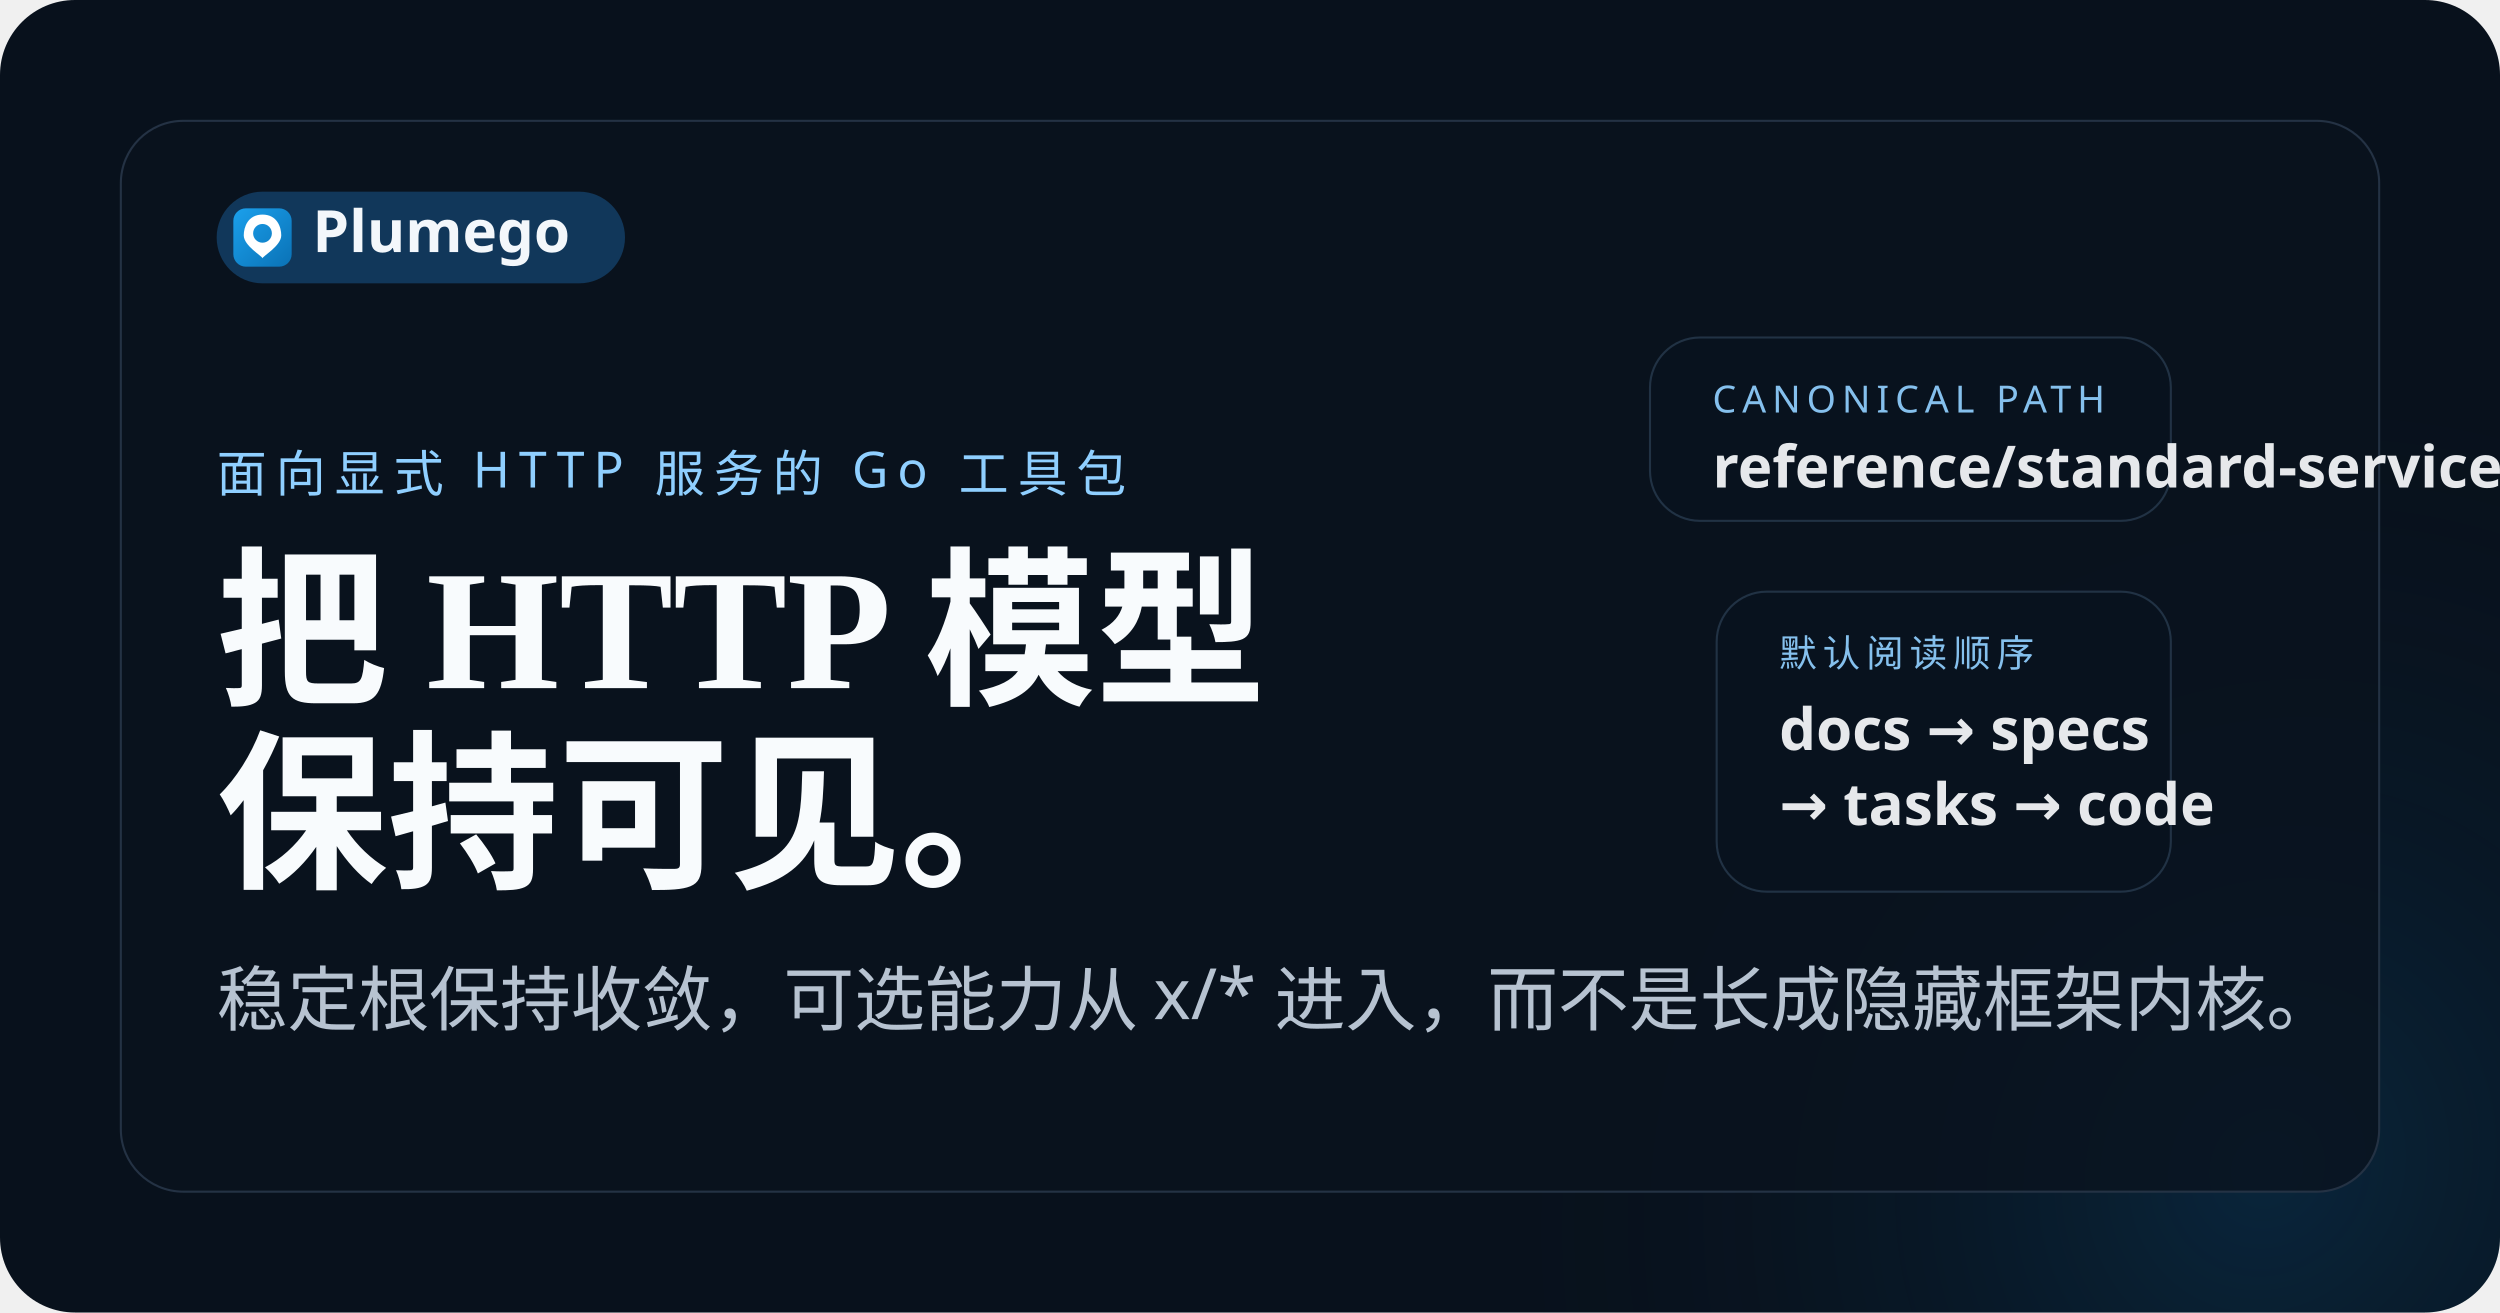
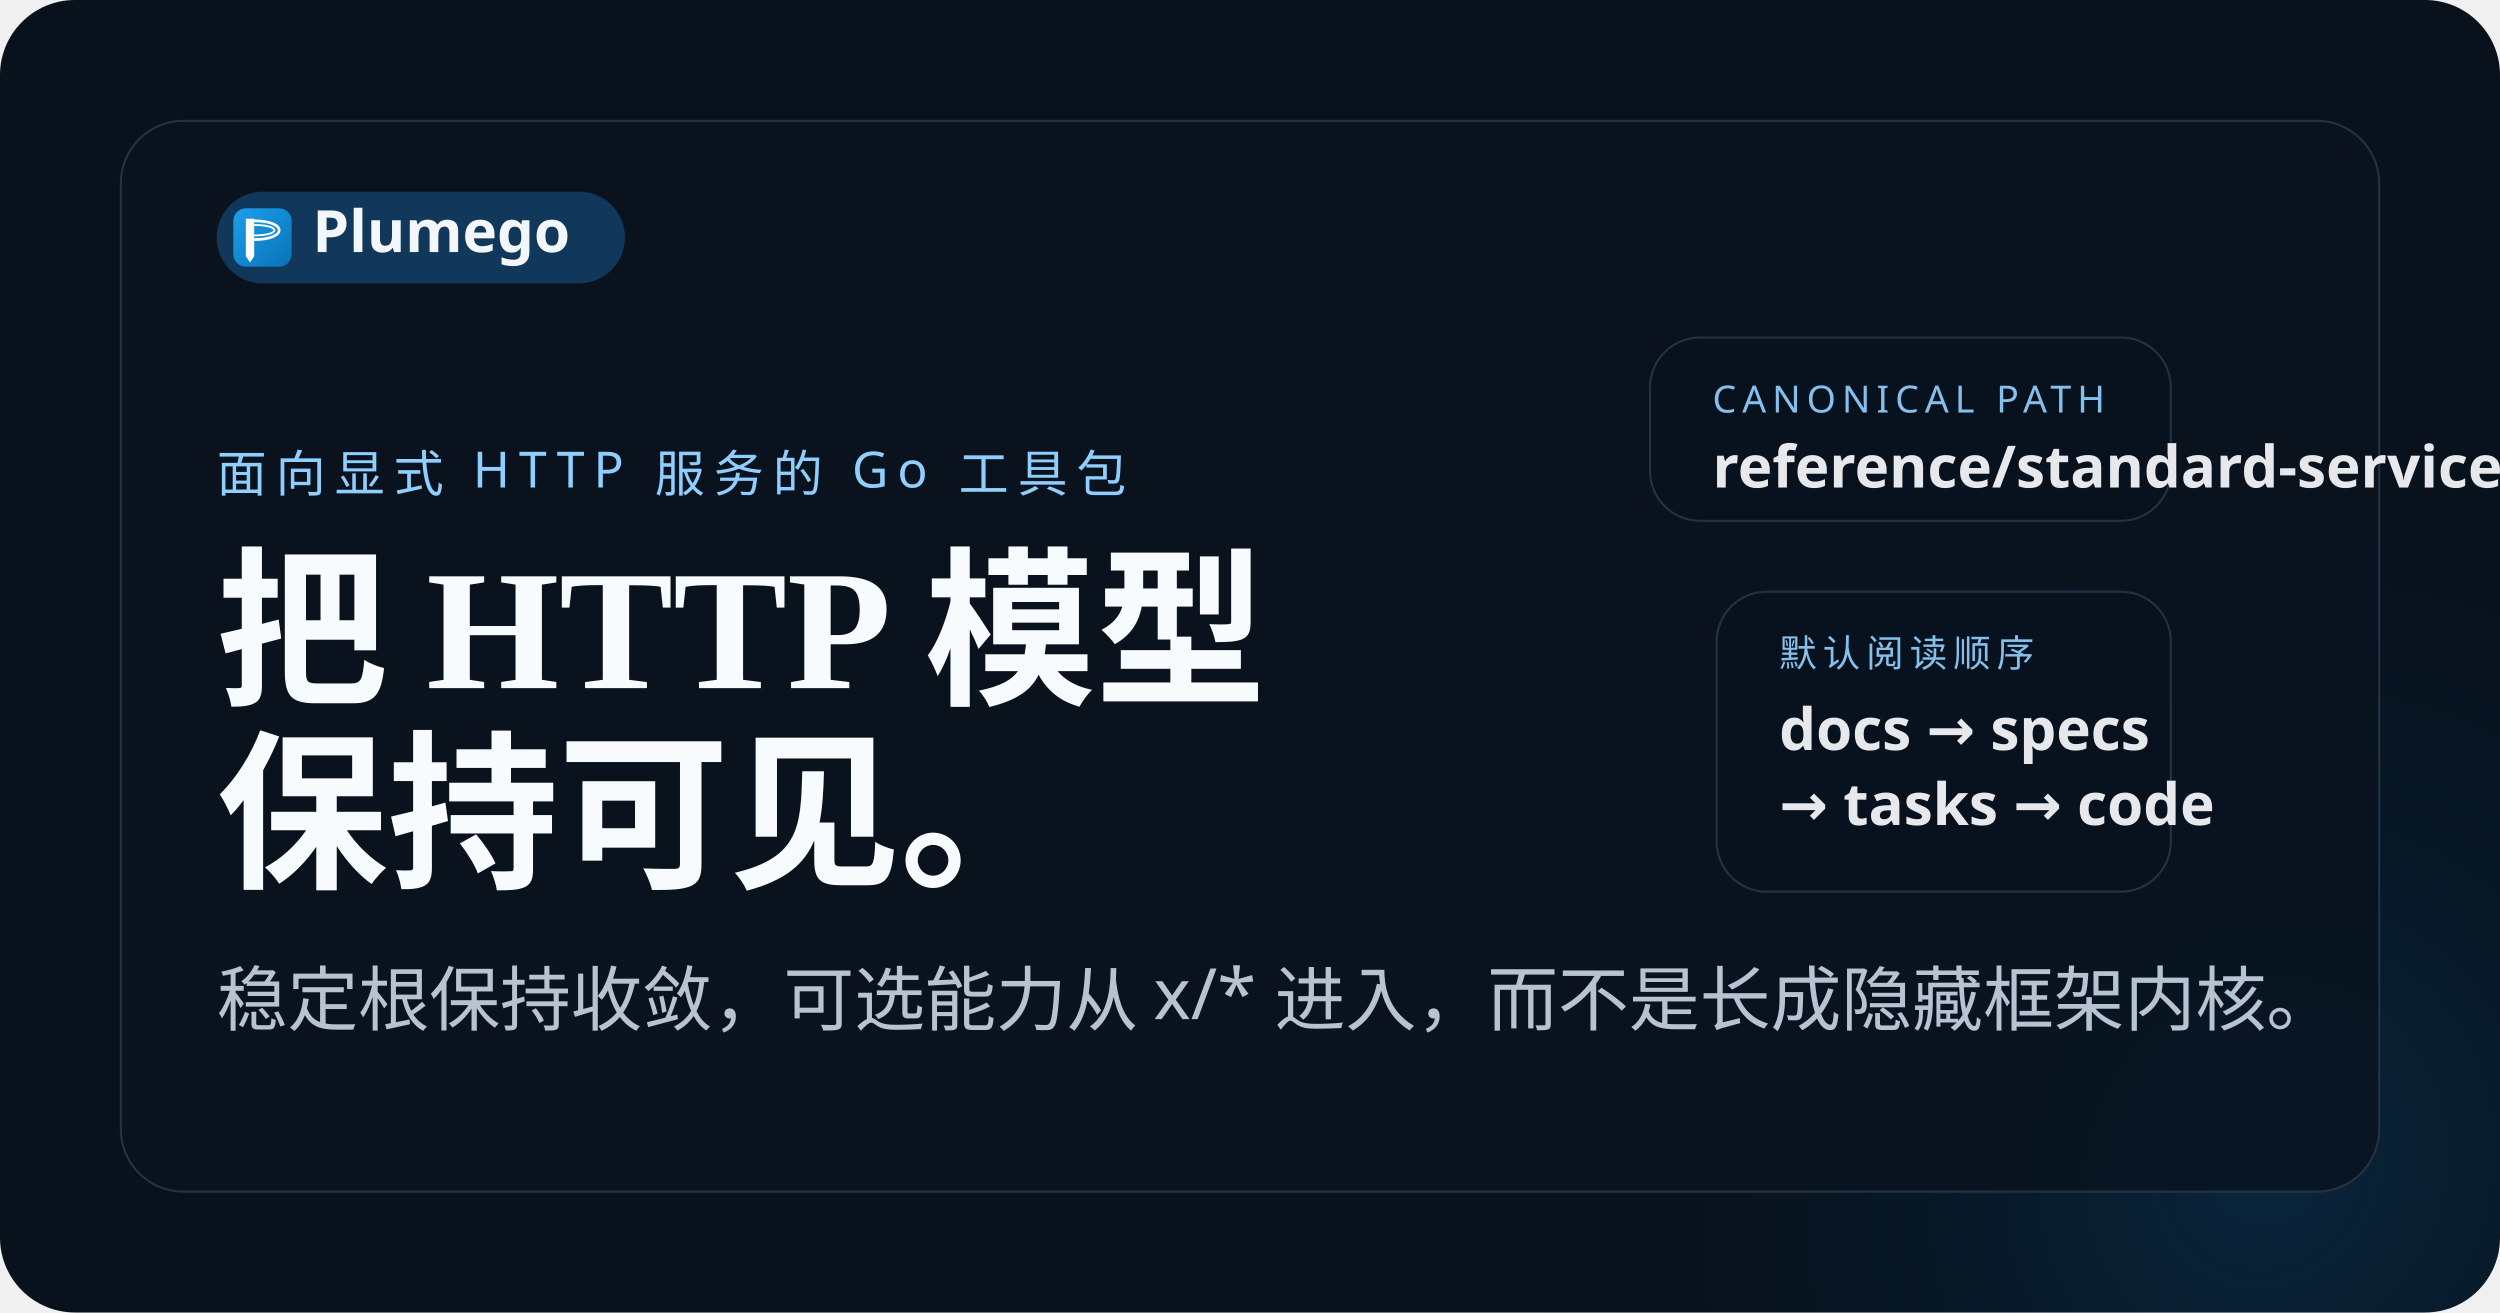
<svg xmlns="http://www.w3.org/2000/svg" width="1200" height="630" viewBox="0 0 1200 630" fill="none">
  <rect width="1200" height="630" rx="36" fill="#08111C" />
  <rect width="1200" height="630" rx="36" fill="url(#paint0_radial)" />
  <rect x="58" y="58" width="1084" height="514" rx="30" fill="rgba(9,18,30,0.78)" stroke="#243244" />
  <rect x="104" y="92" width="196" height="44" rx="22" fill="#11375A" />
  <rect x="112" y="100" width="28" height="28" rx="6" fill="url(#badge-g)" />
-   <path fill-rule="evenodd" fill="#FFFFFF" d="M 126 103        C 133 103, 135 109, 135 113        C 135 118, 126 123, 126 124        C 126 123, 117 118, 117 113        C 117 109, 119 103, 126 103 Z        M 121.5 112        A 4.5 4.5 0 0 1 130.5 112        A 4.5 4.5 0 0 1 121.5 112 Z" />
+   <path fill="#FFFFFF" d="M 118 105 L 122 105 L 122 123 L 120 126 L 118 123 Z" />
+   <path fill="none" stroke="#FFFFFF" stroke-linecap="round" stroke-width="1.3" d="M 122 106 C 138 106, 138 115, 122 115" />
+   <path fill="none" stroke="#FFFFFF" stroke-linecap="round" stroke-width="0.9" d="M 122 108 C 135 108, 135 113, 122 113" />
  <text x="150" y="121" fill="#F3F7FB" font-family="ui-sans-serif, system-ui, sans-serif" font-size="28" font-weight="700">Plumego</text>
  <text x="104" y="236" fill="#8FCFFF" font-family="ui-sans-serif, system-ui, sans-serif" font-size="24" letter-spacing="0.18em">面向显式 HTTP 服务的 Go 工具包</text>
  <text x="104" y="332" fill="#F8FBFD" font-family="Georgia, 'Times New Roman', serif" font-size="82" font-weight="700">把 HTTP 模型</text>
  <text x="104" y="420" fill="#F8FBFD" font-family="Georgia, 'Times New Roman', serif" font-size="82" font-weight="700">保持可见。</text>
  <text x="104" y="492" fill="#B7C3D1" font-family="ui-sans-serif, system-ui, sans-serif" font-size="34">稳定根保持收敛，可选能力从 x/* 进入，而不是长成隐藏框架内核。</text>
  <g opacity="0.92">
    <rect x="792" y="162" width="250" height="88" rx="24" fill="rgba(9,18,30,0.8)" stroke="#233548" />
    <text x="822" y="198" fill="#8FCFFF" font-family="ui-sans-serif, system-ui, sans-serif" font-size="18" letter-spacing="0.16em">CANONICAL PATH</text>
    <text x="822" y="234" fill="#F8FBFD" font-family="ui-sans-serif, system-ui, sans-serif" font-size="28" font-weight="700">reference/standard-service</text>
  </g>
  <g opacity="0.92">
    <rect x="824" y="284" width="218" height="144" rx="24" fill="rgba(9,18,30,0.8)" stroke="#233548" />
    <text x="854" y="320" fill="#8FCFFF" font-family="ui-sans-serif, system-ui, sans-serif" font-size="18" letter-spacing="0.16em">默认阅读顺序</text>
    <text x="854" y="360" fill="#F8FBFD" font-family="ui-sans-serif, system-ui, sans-serif" font-size="28" font-weight="700">docs → specs</text>
    <text x="854" y="396" fill="#F8FBFD" font-family="ui-sans-serif, system-ui, sans-serif" font-size="28" font-weight="700">→ tasks → code</text>
  </g>
  <defs>
    <linearGradient id="badge-g" x1="0%" y1="0%" x2="100%" y2="100%">
      <stop offset="0%" stop-color="#1BA0EC" />
      <stop offset="100%" stop-color="#0A72B6" />
    </linearGradient>
    <radialGradient id="paint0_radial" cx="0" cy="0" r="1" gradientUnits="userSpaceOnUse" gradientTransform="translate(1084 560) rotate(-146.62) scale(745.368 814.562)">
      <stop stop-color="#0D8BD7" stop-opacity="0.17" />
      <stop offset="0.48" stop-color="#0A1725" stop-opacity="0" />
      <stop offset="1" stop-color="#0A1725" stop-opacity="0" />
    </radialGradient>
  </defs>
</svg>
